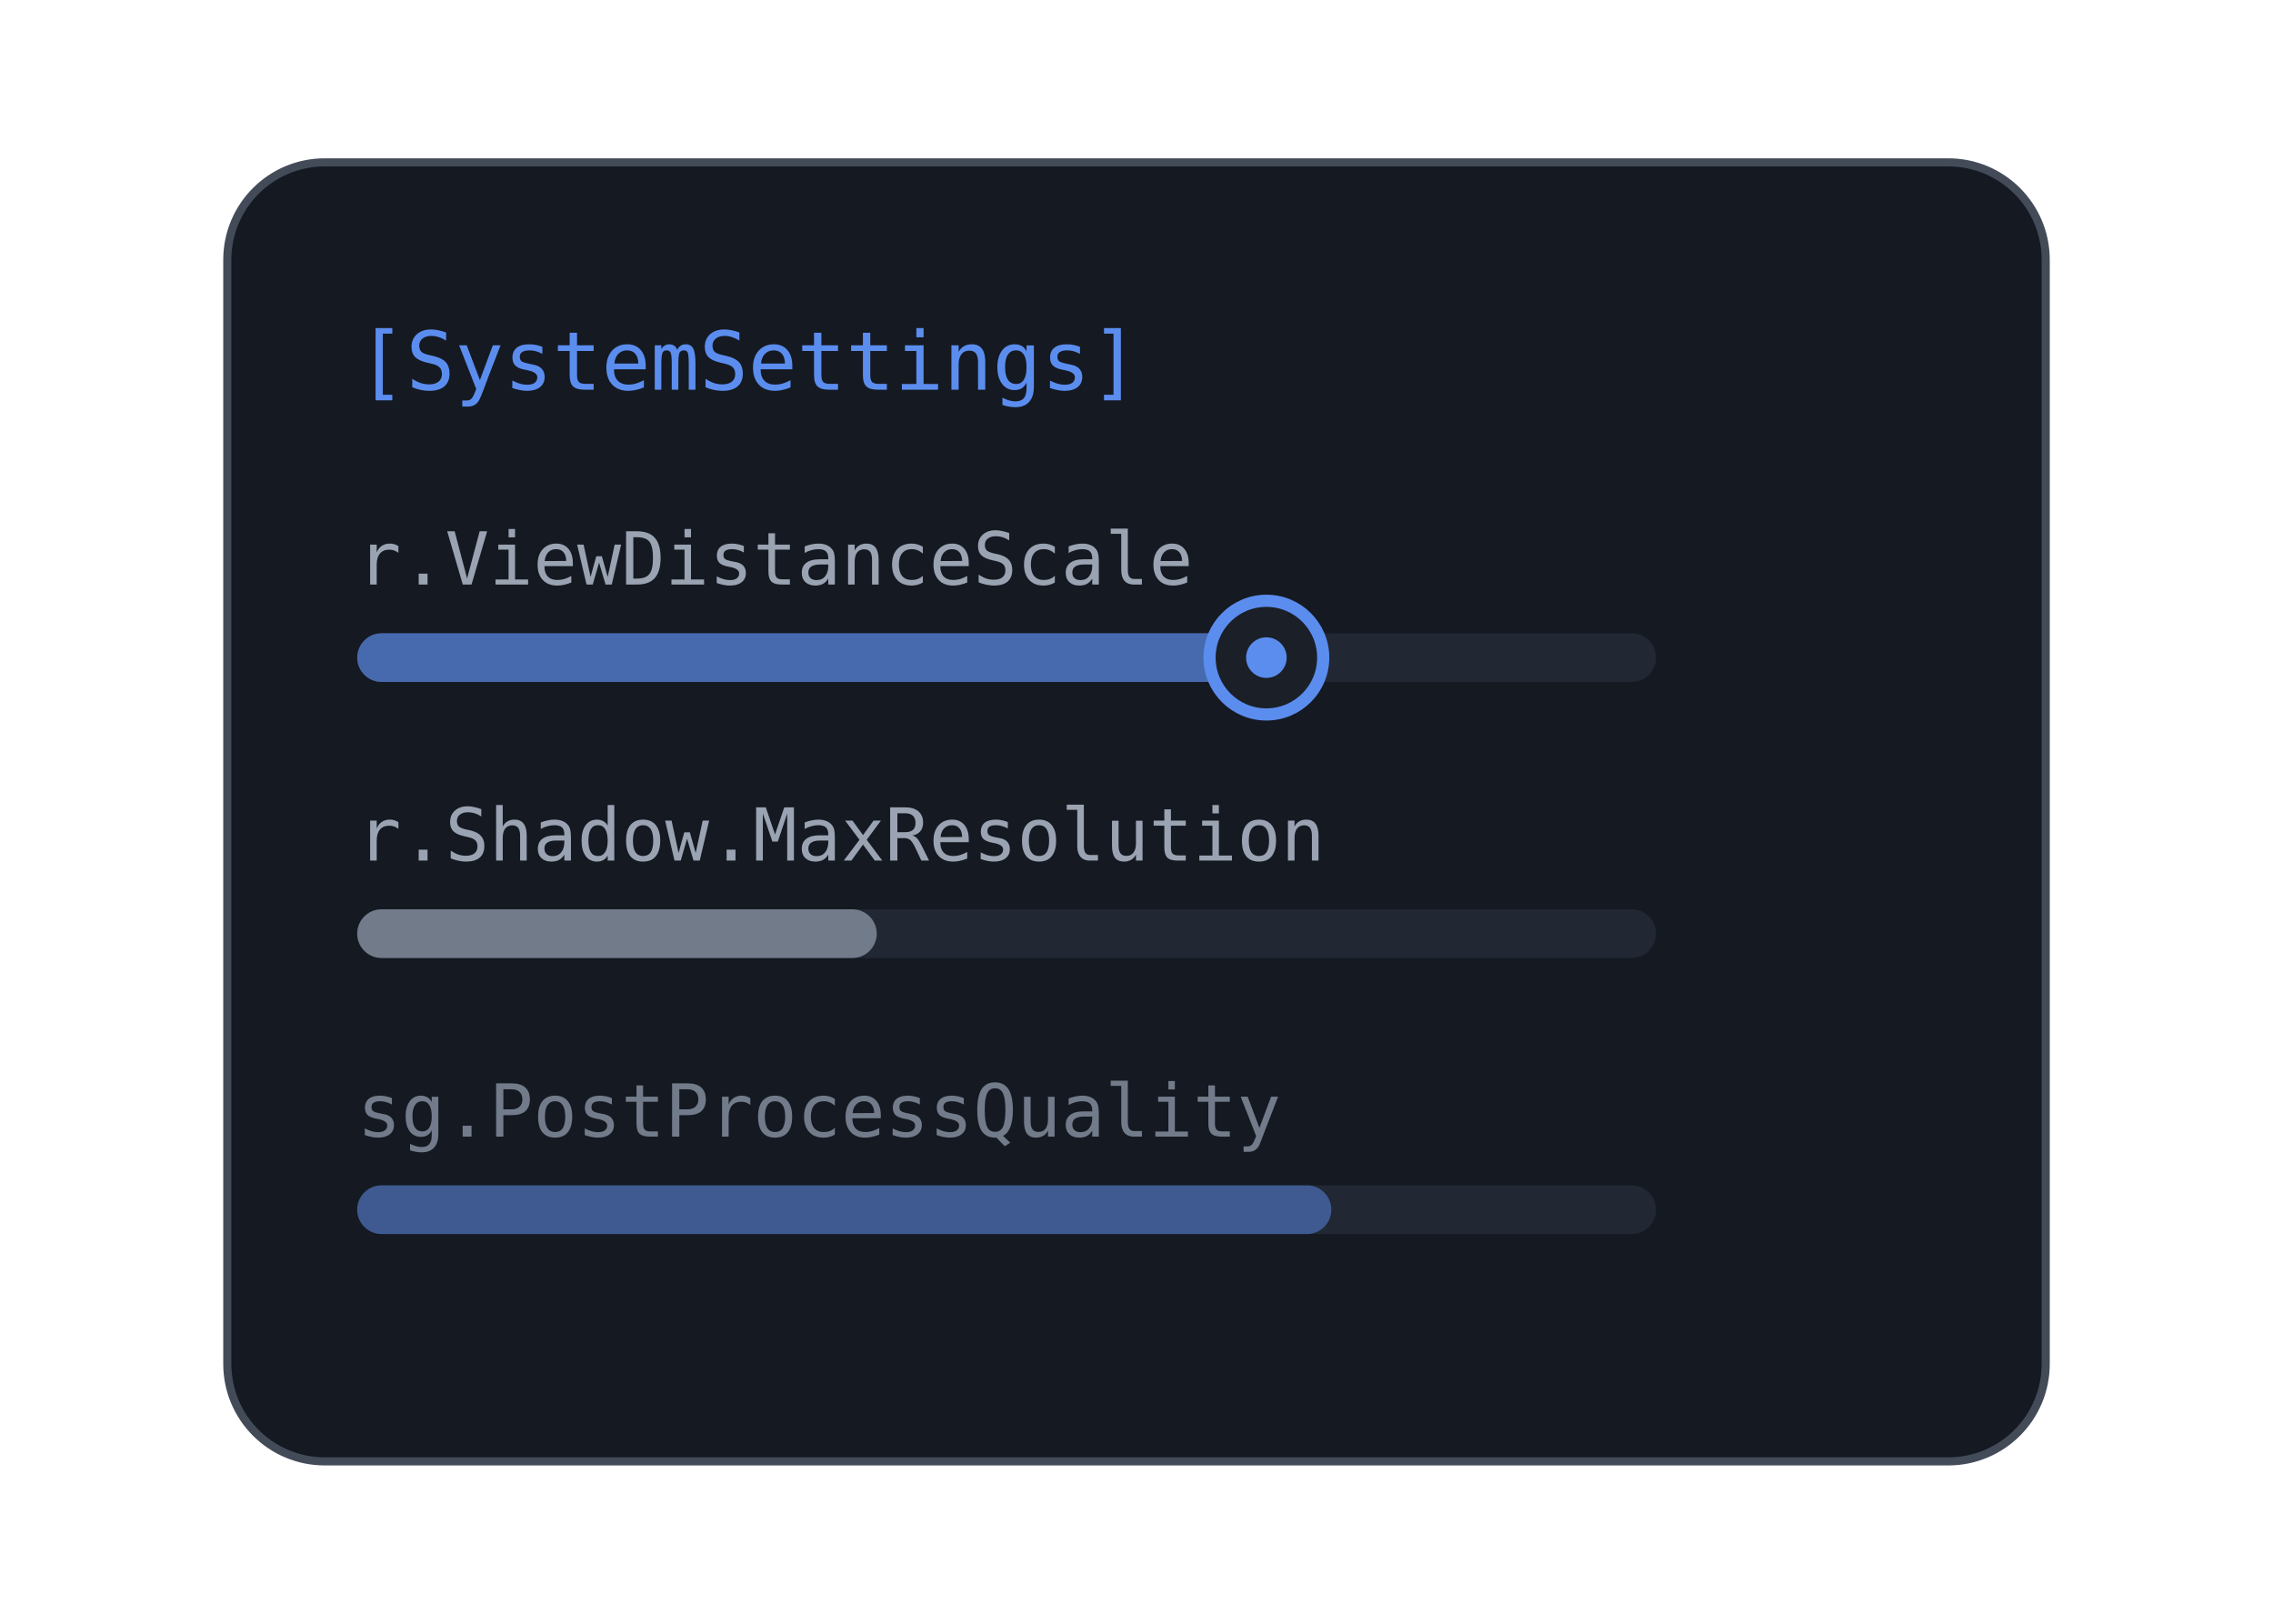
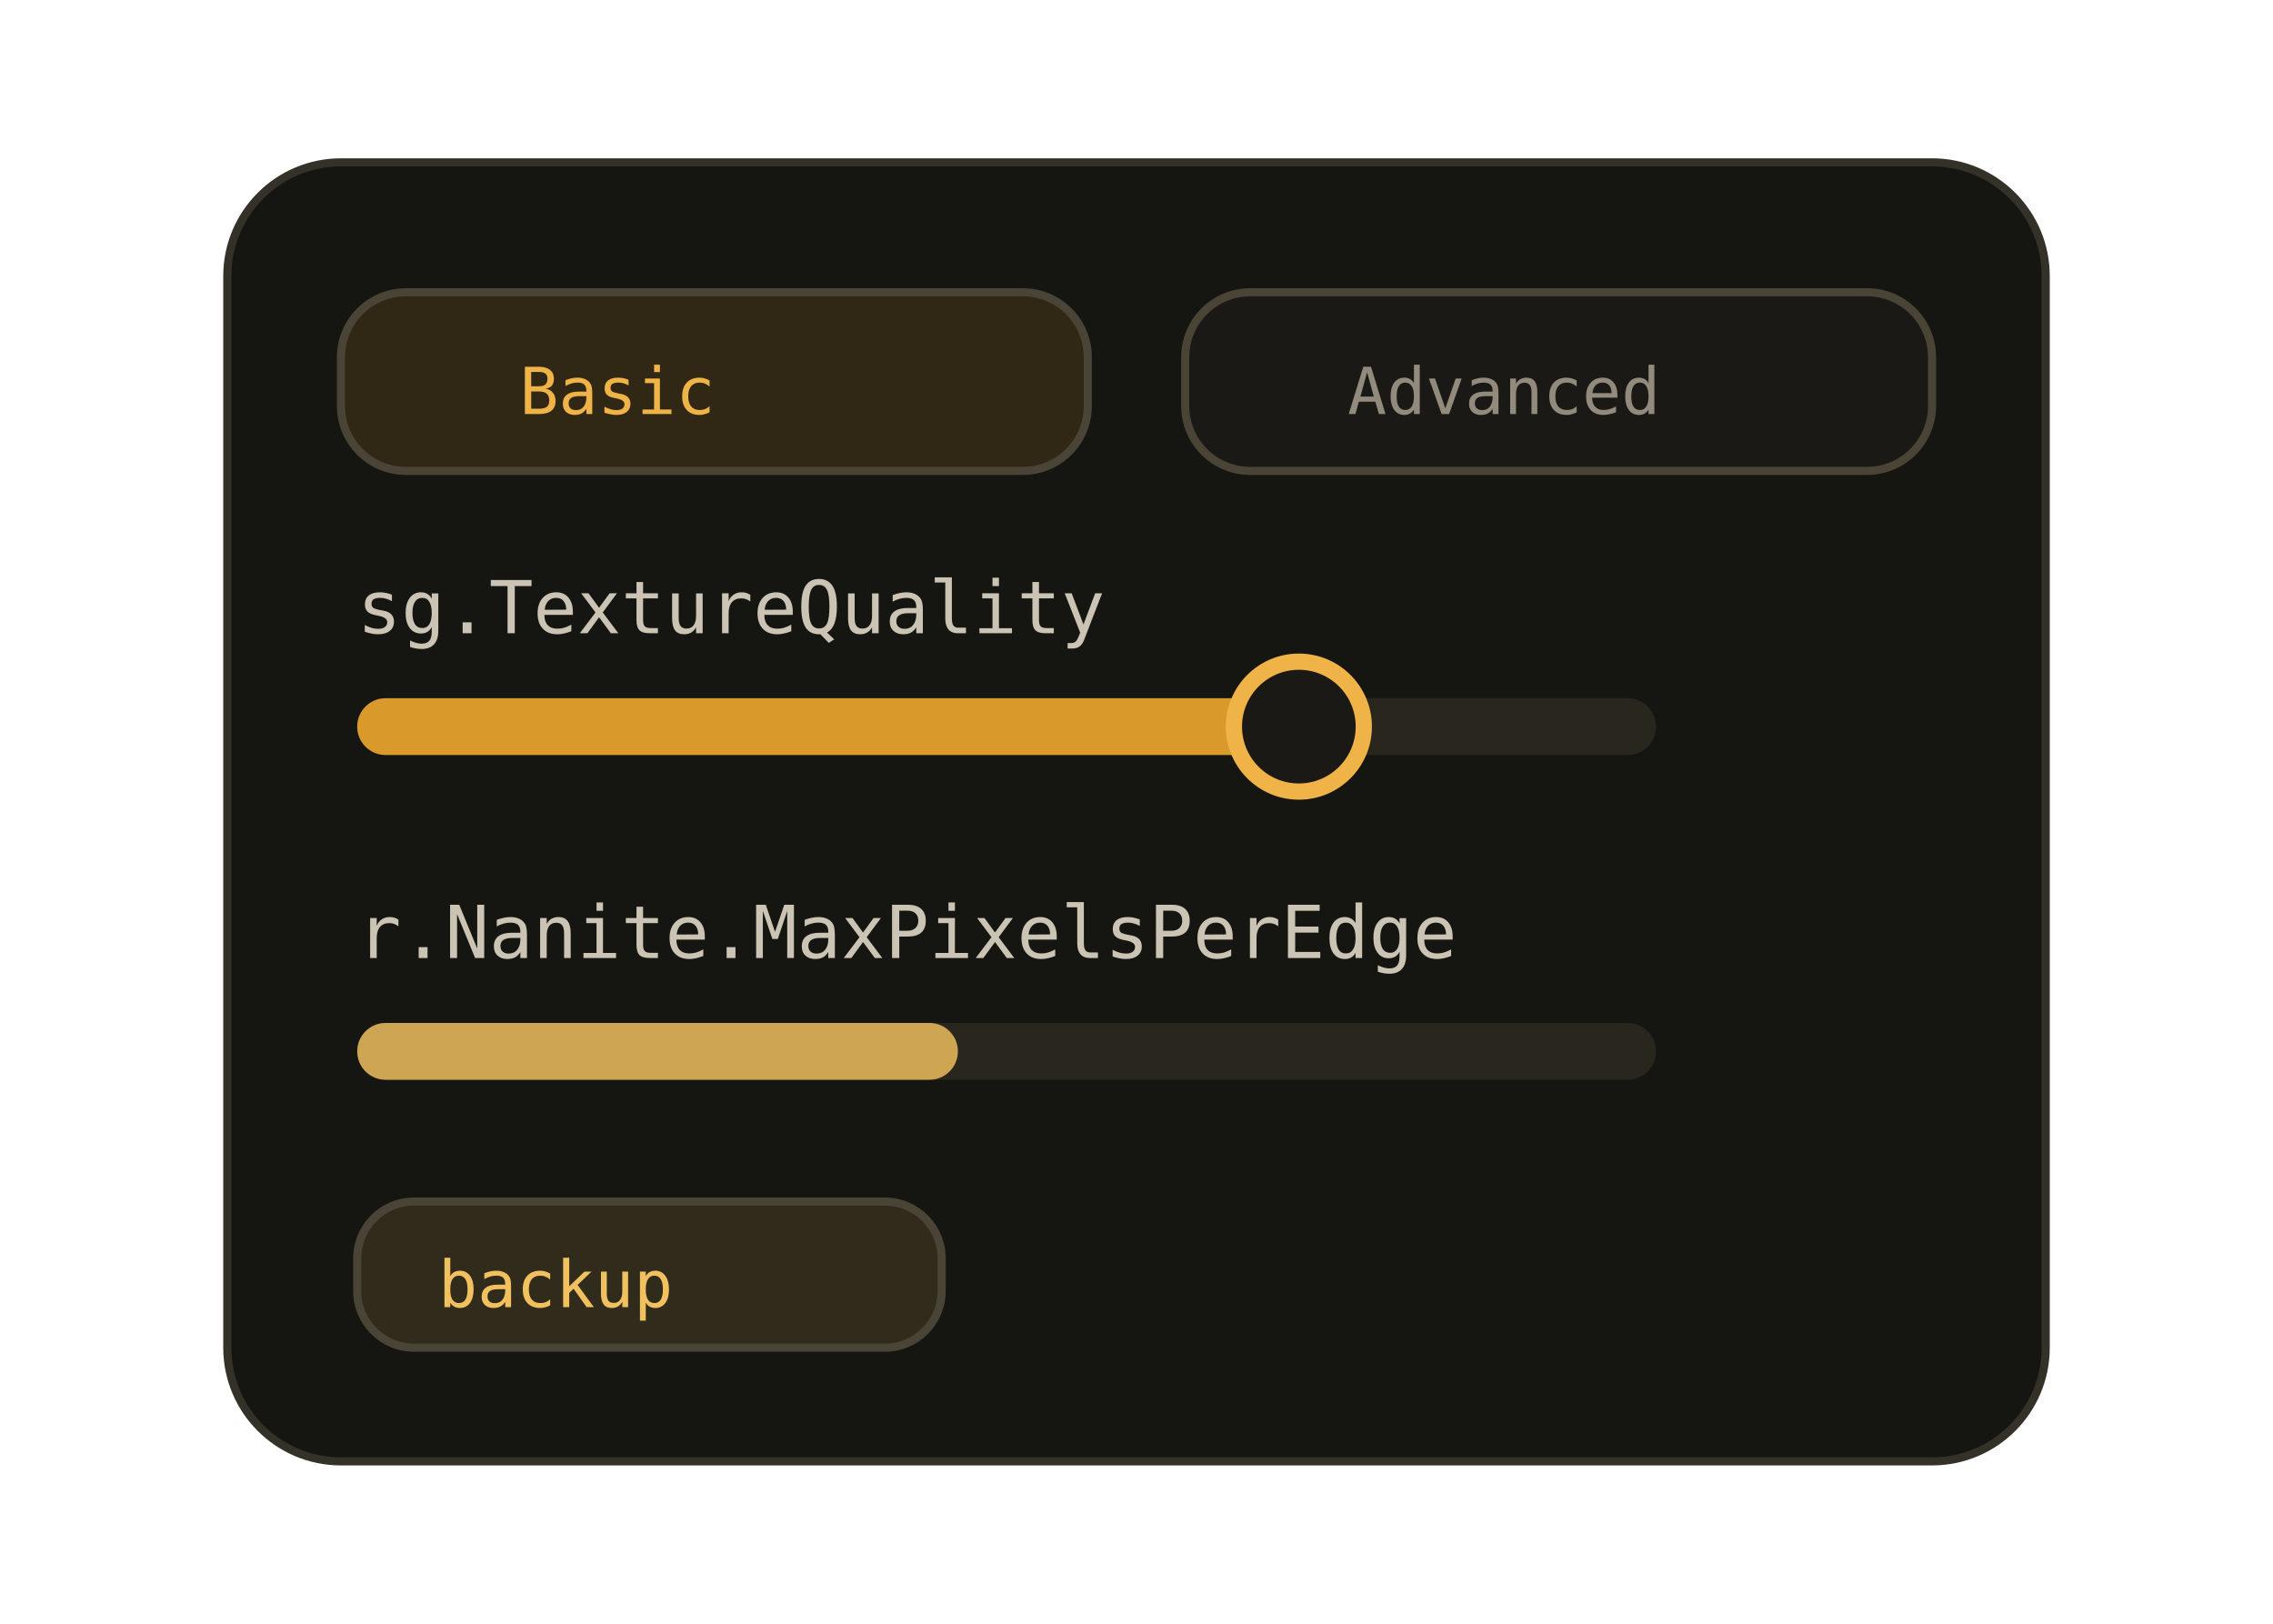
<svg xmlns="http://www.w3.org/2000/svg" viewBox="0 0 280 200" fill="none">
-   <rect x="28" y="20" width="224" height="160" rx="12" fill="#151921" stroke="#434b58" />
-   <text x="44" y="48" fill="#5b8def" font-family="JetBrains Mono, monospace" font-size="10">[SystemSettings]</text>
-   <text x="44" y="72" fill="#9aa3b2" font-family="JetBrains Mono, monospace" font-size="9">r.ViewDistanceScale</text>
-   <rect x="44" y="78" width="160" height="6" rx="3" fill="#212733" />
-   <rect x="44" y="78" width="112" height="6" rx="3" fill="#5b8def" opacity="0.65" />
-   <circle cx="156" cy="81" r="7" fill="#1a1f28" stroke="#5b8def" stroke-width="1.5" />
-   <circle cx="156" cy="81" r="2.5" fill="#5b8def" />
-   <text x="44" y="106" fill="#9aa3b2" font-family="JetBrains Mono, monospace" font-size="9">r.Shadow.MaxResolution</text>
-   <rect x="44" y="112" width="160" height="6" rx="3" fill="#212733" />
-   <rect x="44" y="112" width="64" height="6" rx="3" fill="#727b8a" />
-   <text x="44" y="140" fill="#727b8a" font-family="JetBrains Mono, monospace" font-size="9">sg.PostProcessQuality</text>
-   <rect x="44" y="146" width="160" height="6" rx="3" fill="#212733" />
-   <rect x="44" y="146" width="120" height="6" rx="3" fill="#5b8def" opacity="0.5" />
+   <rect x="28" y="20" width="224" height="160" rx="14" fill="#151511" stroke="#343128" />
+   <rect x="42" y="36" width="92" height="22" rx="8" fill="rgba(217,154,43,0.14)" stroke="#4a4436" />
+   <rect x="146" y="36" width="92" height="22" rx="8" fill="#1a1915" stroke="#4a4436" />
+   <text x="64" y="51" fill="#efb347" font-family="IBM Plex Mono, monospace" font-size="8">Basic</text>
+   <text x="166" y="51" fill="#918a7d" font-family="IBM Plex Mono, monospace" font-size="8">Advanced</text>
+   <text x="44" y="78" fill="#cbc4b4" font-family="IBM Plex Mono, monospace" font-size="9">sg.TextureQuality</text>
+   <rect x="44" y="86" width="160" height="7" rx="3.5" fill="#29261e" />
+   <rect x="44" y="86" width="116" height="7" rx="3.5" fill="#d99a2b" />
+   <circle cx="160" cy="89.5" r="8" fill="#1a1915" stroke="#efb347" stroke-width="2" />
+   <text x="44" y="118" fill="#cbc4b4" font-family="IBM Plex Mono, monospace" font-size="9">r.Nanite.MaxPixelsPerEdge</text>
+   <rect x="44" y="126" width="160" height="7" rx="3.5" fill="#29261e" />
+   <rect x="44" y="126" width="74" height="7" rx="3.5" fill="#f1c15f" opacity="0.82" />
+   <rect x="44" y="148" width="72" height="18" rx="7" fill="rgba(241,193,95,0.13)" stroke="#4a4436" />
+   <text x="54" y="161" fill="#f1c15f" font-family="IBM Plex Mono, monospace" font-size="8">backup</text>
</svg>
